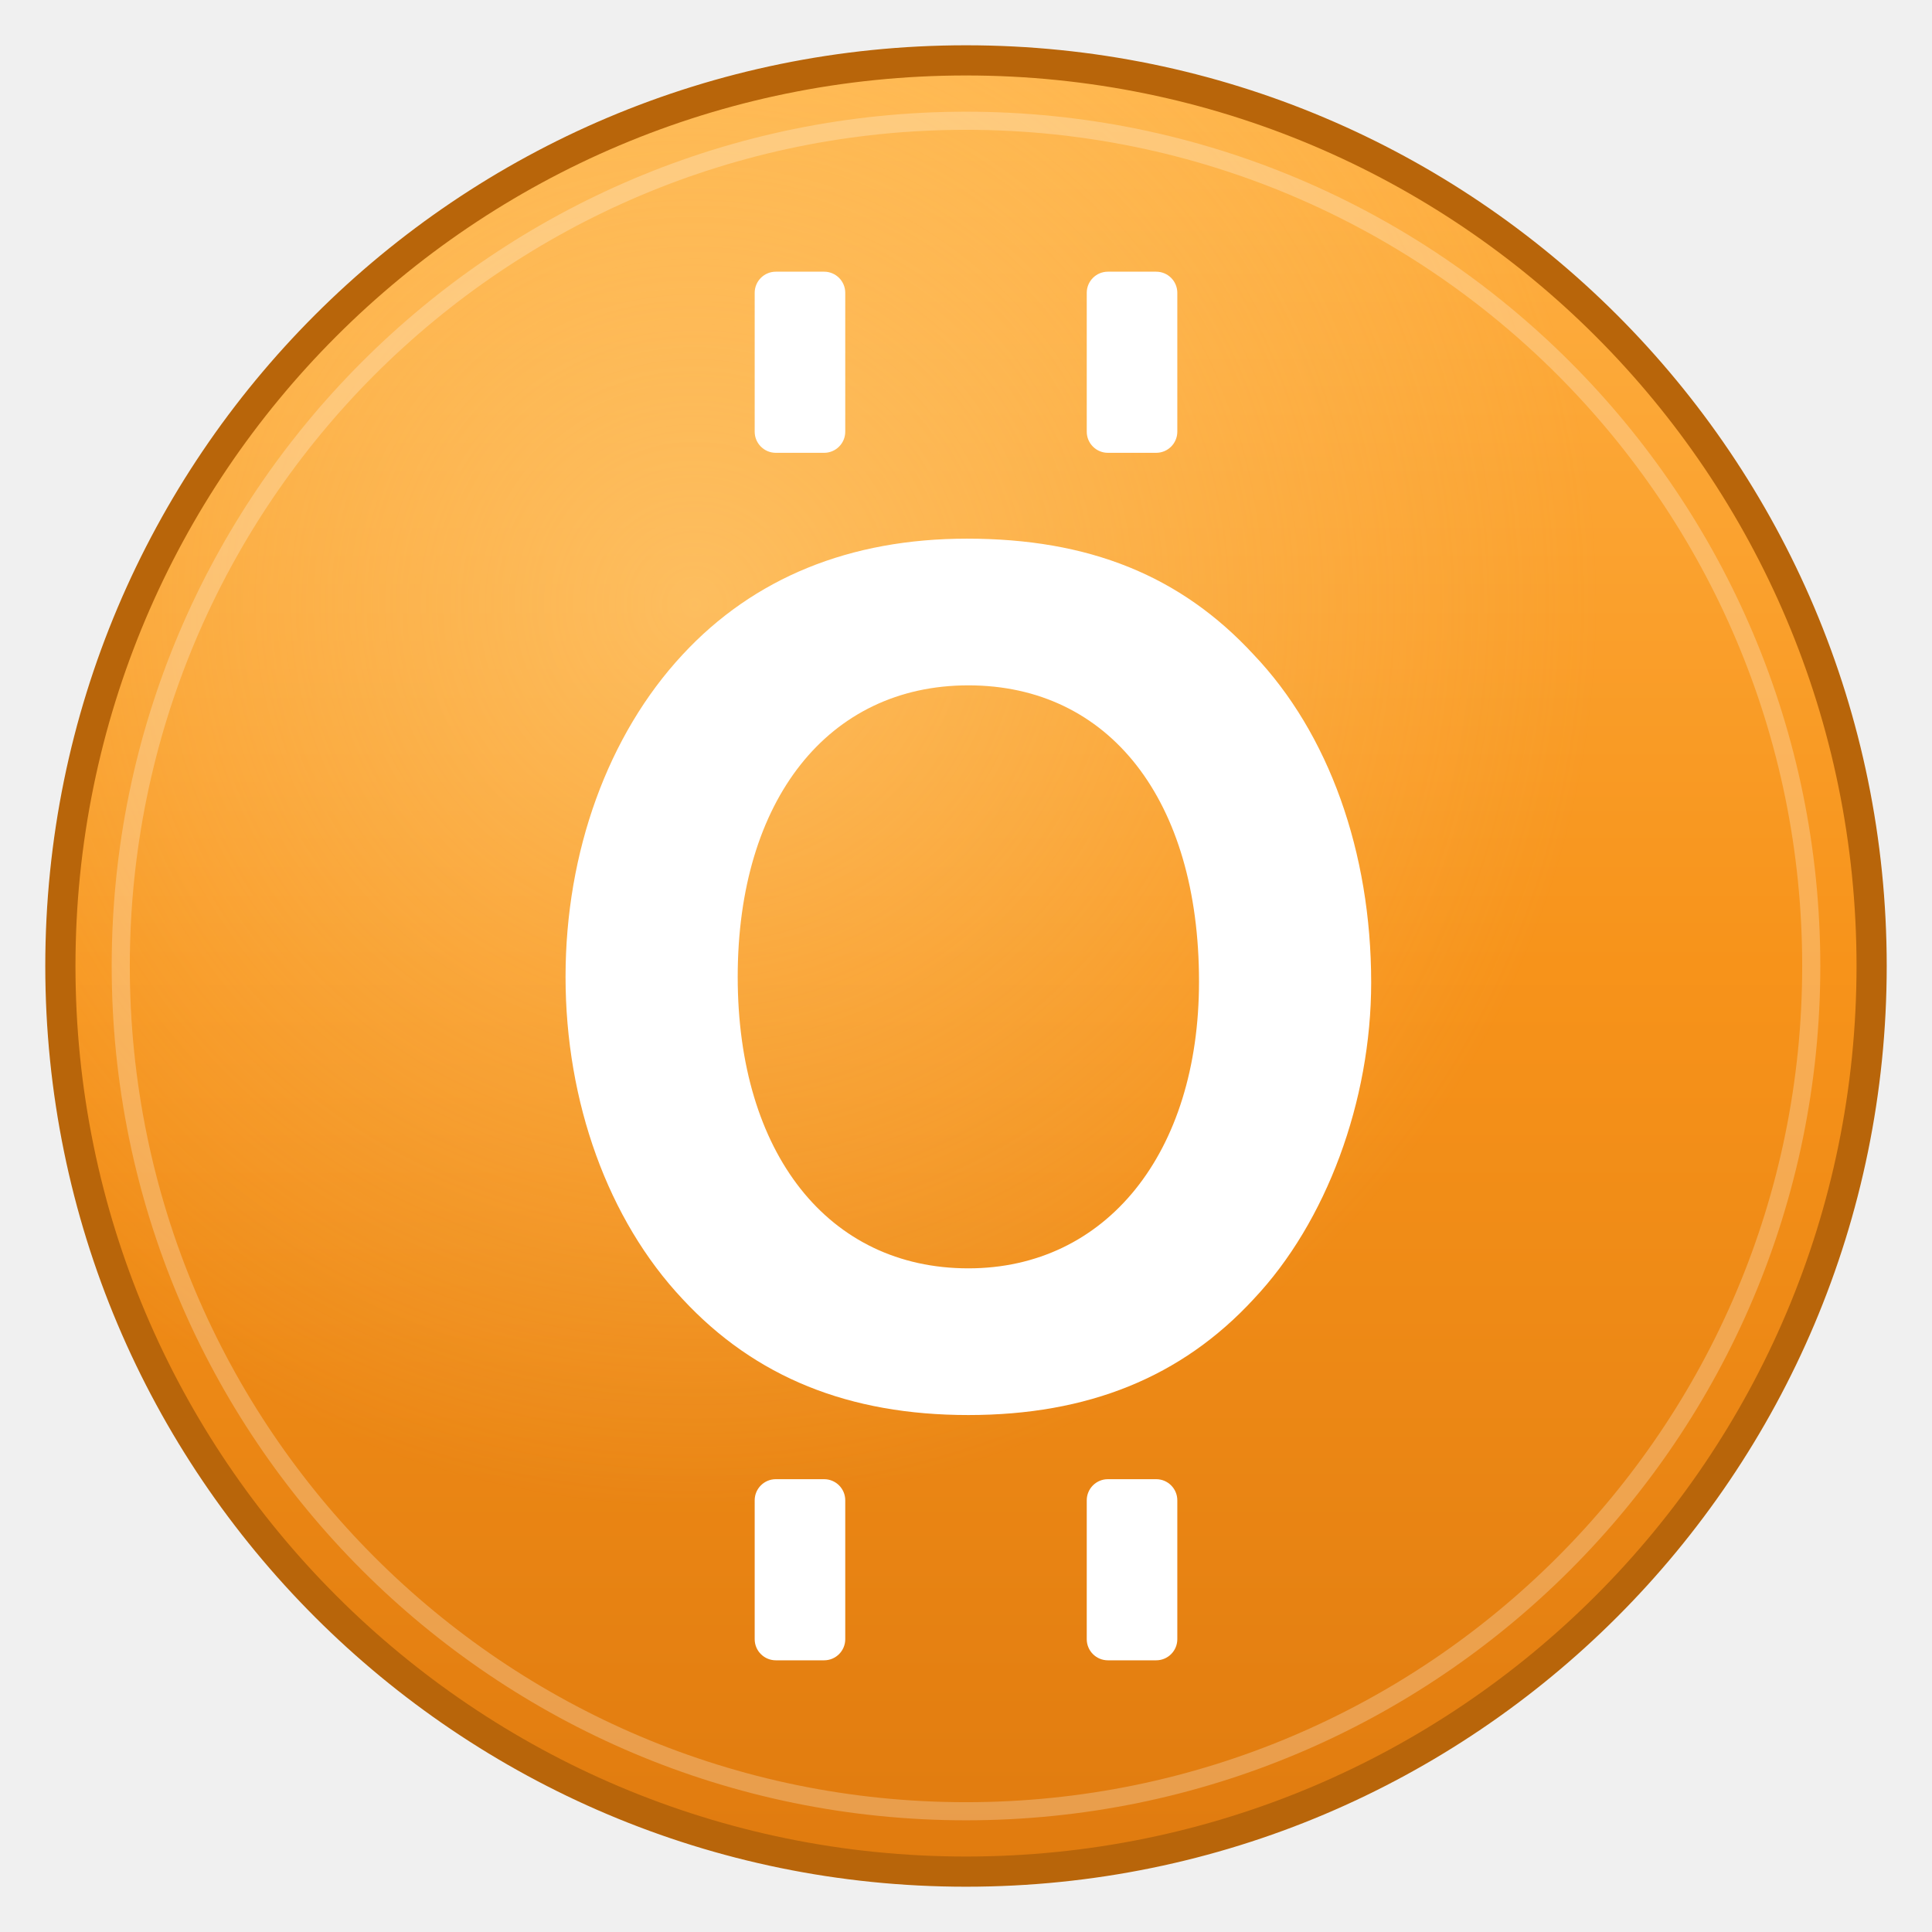
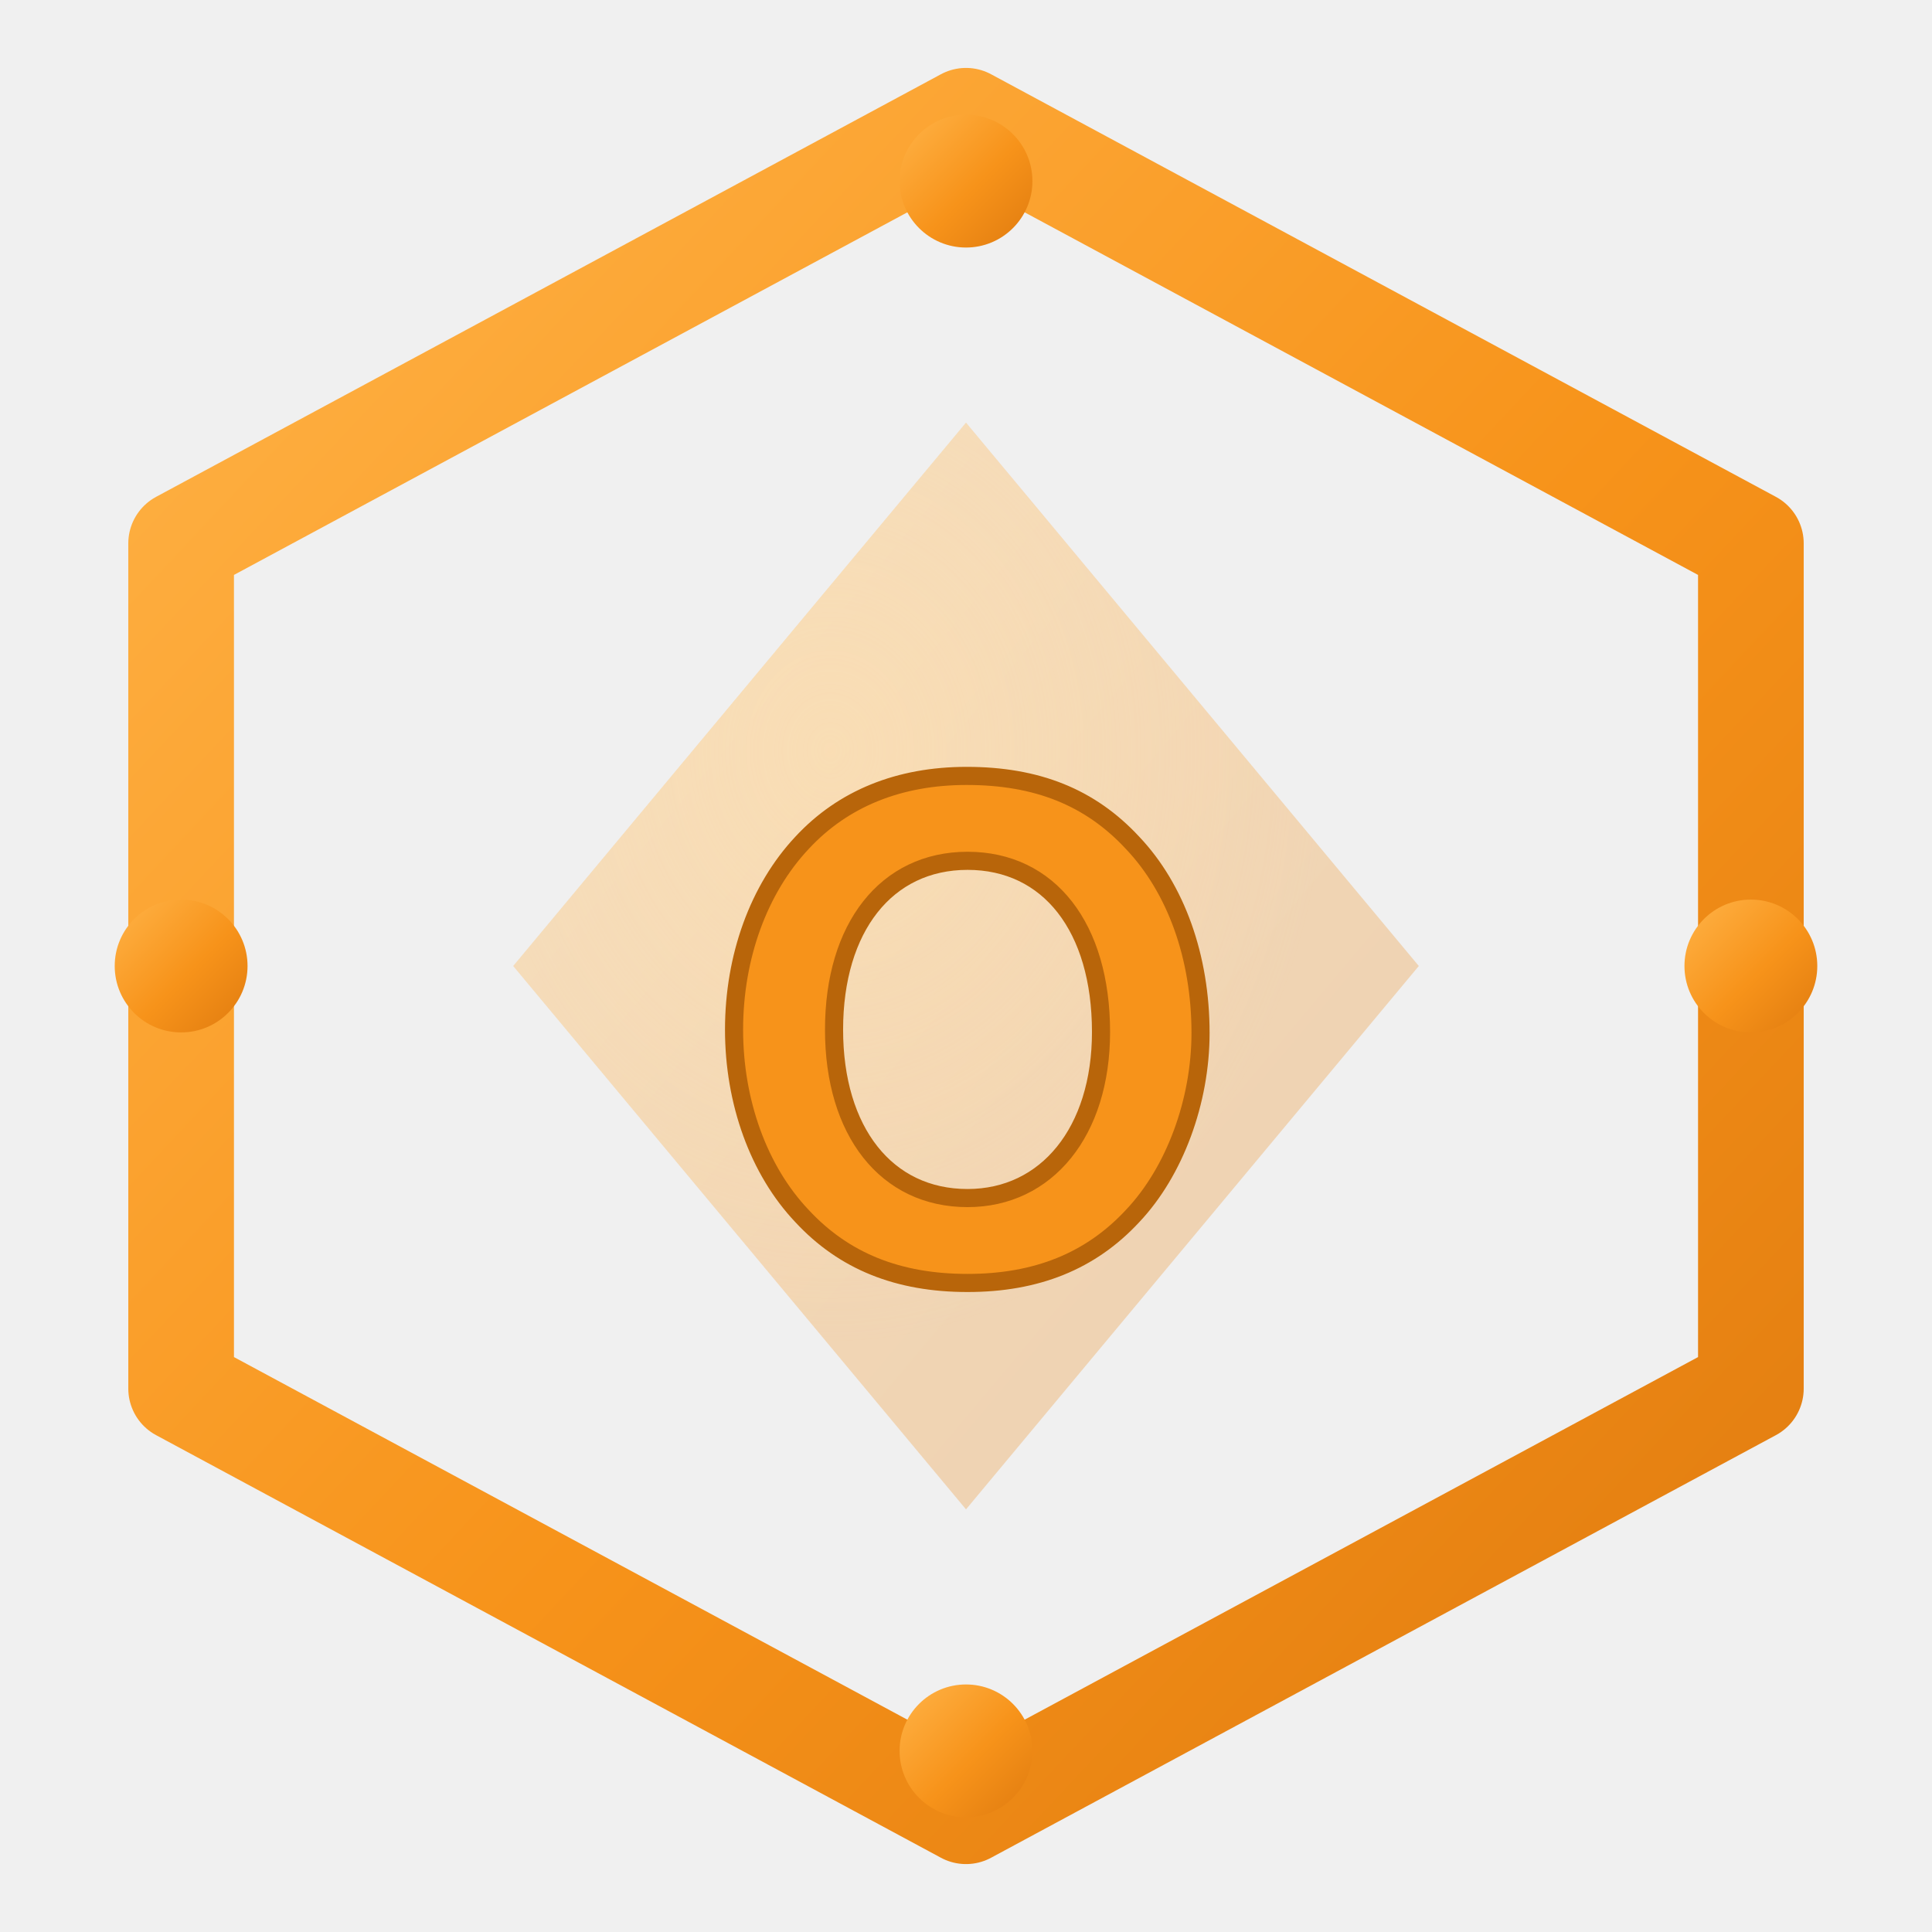
<svg xmlns="http://www.w3.org/2000/svg" viewBox="0 0 64 64" width="64" height="64">
  <defs>
-     <linearGradient id="omniGrad" x1="0%" y1="0%" x2="0%" y2="100%">
+     <linearGradient id="omniGrad" x1="0%" y1="0%" x2="100%" y2="100%">
      <stop offset="0%" style="stop-color:#FFB347;stop-opacity:1" />
-       <stop offset="50%" style="stop-color:#F7931A;stop-opacity:1" />
+       <stop offset="55%" style="stop-color:#F7931A;stop-opacity:1" />
      <stop offset="100%" style="stop-color:#E07B0F;stop-opacity:1" />
    </linearGradient>
-     <radialGradient id="omniShine" cx="35%" cy="30%" r="50%">
-       <stop offset="0%" style="stop-color:#FFD180;stop-opacity:0.6" />
-       <stop offset="100%" style="stop-color:#FFD180;stop-opacity:0" />
+     <radialGradient id="omniShine" cx="35%" cy="30%" r="55%">
+       <stop offset="0%" style="stop-color:#FFE0B0;stop-opacity:0.55" />
+       <stop offset="100%" style="stop-color:#FFE0B0;stop-opacity:0" />
    </radialGradient>
  </defs>
-   <circle cx="32" cy="32" r="30" fill="url(#omniGrad)" />
-   <circle cx="32" cy="32" r="30" fill="url(#omniShine)" />
-   <circle cx="32" cy="32" r="30" fill="none" stroke="#B8650A" stroke-width="1" />
-   <circle cx="32" cy="32" r="28" fill="none" stroke="#FFFFFF" stroke-width="0.6" opacity="0.25" />
-   <rect x="25" y="9" width="3" height="6" rx="0.7" fill="#FFFFFF" />
-   <rect x="36" y="9" width="3" height="6" rx="0.7" fill="#FFFFFF" />
-   <rect x="25" y="49" width="3" height="6" rx="0.7" fill="#FFFFFF" />
-   <rect x="36" y="49" width="3" height="6" rx="0.7" fill="#FFFFFF" />
-   <g font-family="Arial Black, Helvetica, sans-serif" font-size="38" font-weight="900" text-anchor="middle" fill="#FFFFFF">
-     <text x="32" y="46" letter-spacing="-1">O</text>
-   </g>
+   <polygon points="32,4 58,18 58,46 32,60 6,46 6,18" stroke="url(#omniGrad)" stroke-width="3.5" stroke-linejoin="round" fill="none" />
+   <polygon points="32,14 47,32 32,50 17,32" fill="url(#omniGrad)" opacity="0.28" />
+   <polygon points="32,14 47,32 32,50 17,32" fill="url(#omniShine)" />
+   <text x="32" y="42" font-family="Arial Black, Helvetica, sans-serif" font-size="22" font-weight="900" text-anchor="middle" fill="#F7931A" stroke="#B8650A" stroke-width="0.6">O</text>
+   <circle cx="32" cy="32" r="0.8" fill="#FFD180" opacity="0.0" />
+   <circle cx="32" cy="6" r="2.2" fill="url(#omniGrad)" />
+   <circle cx="32" cy="58" r="2.2" fill="url(#omniGrad)" />
+   <circle cx="58" cy="32" r="2.2" fill="url(#omniGrad)" />
+   <circle cx="6" cy="32" r="2.2" fill="url(#omniGrad)" />
</svg>
